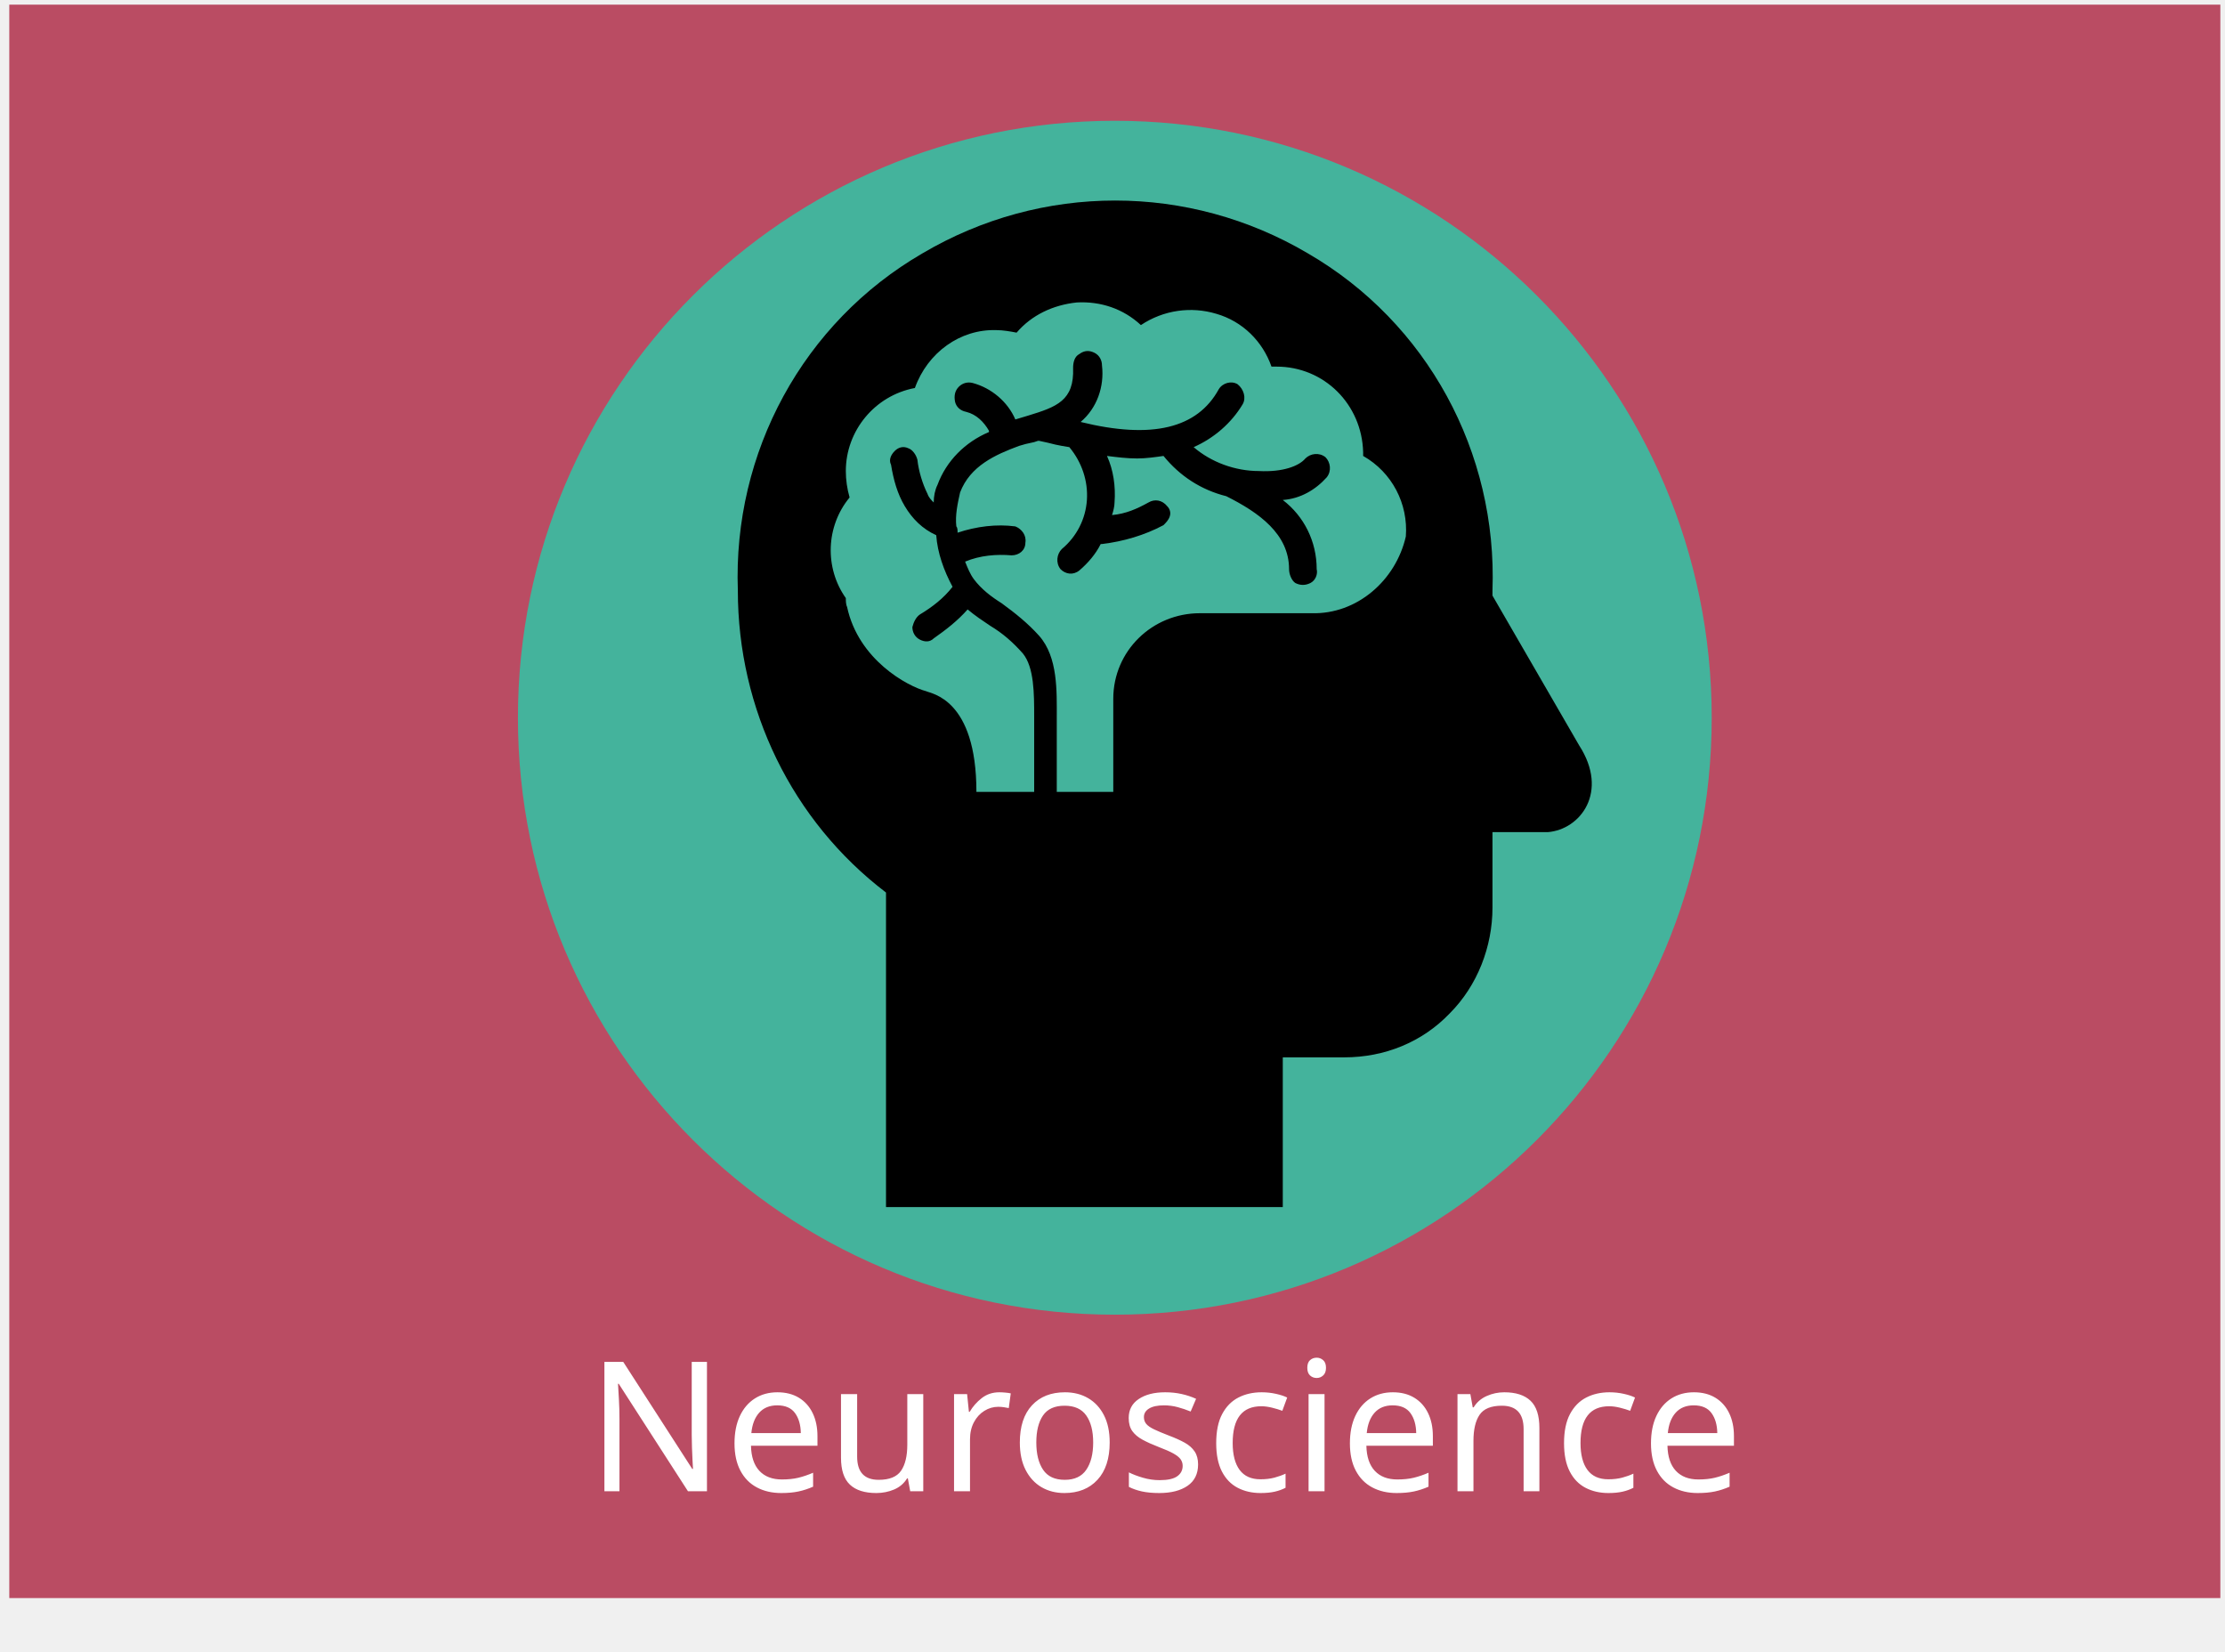
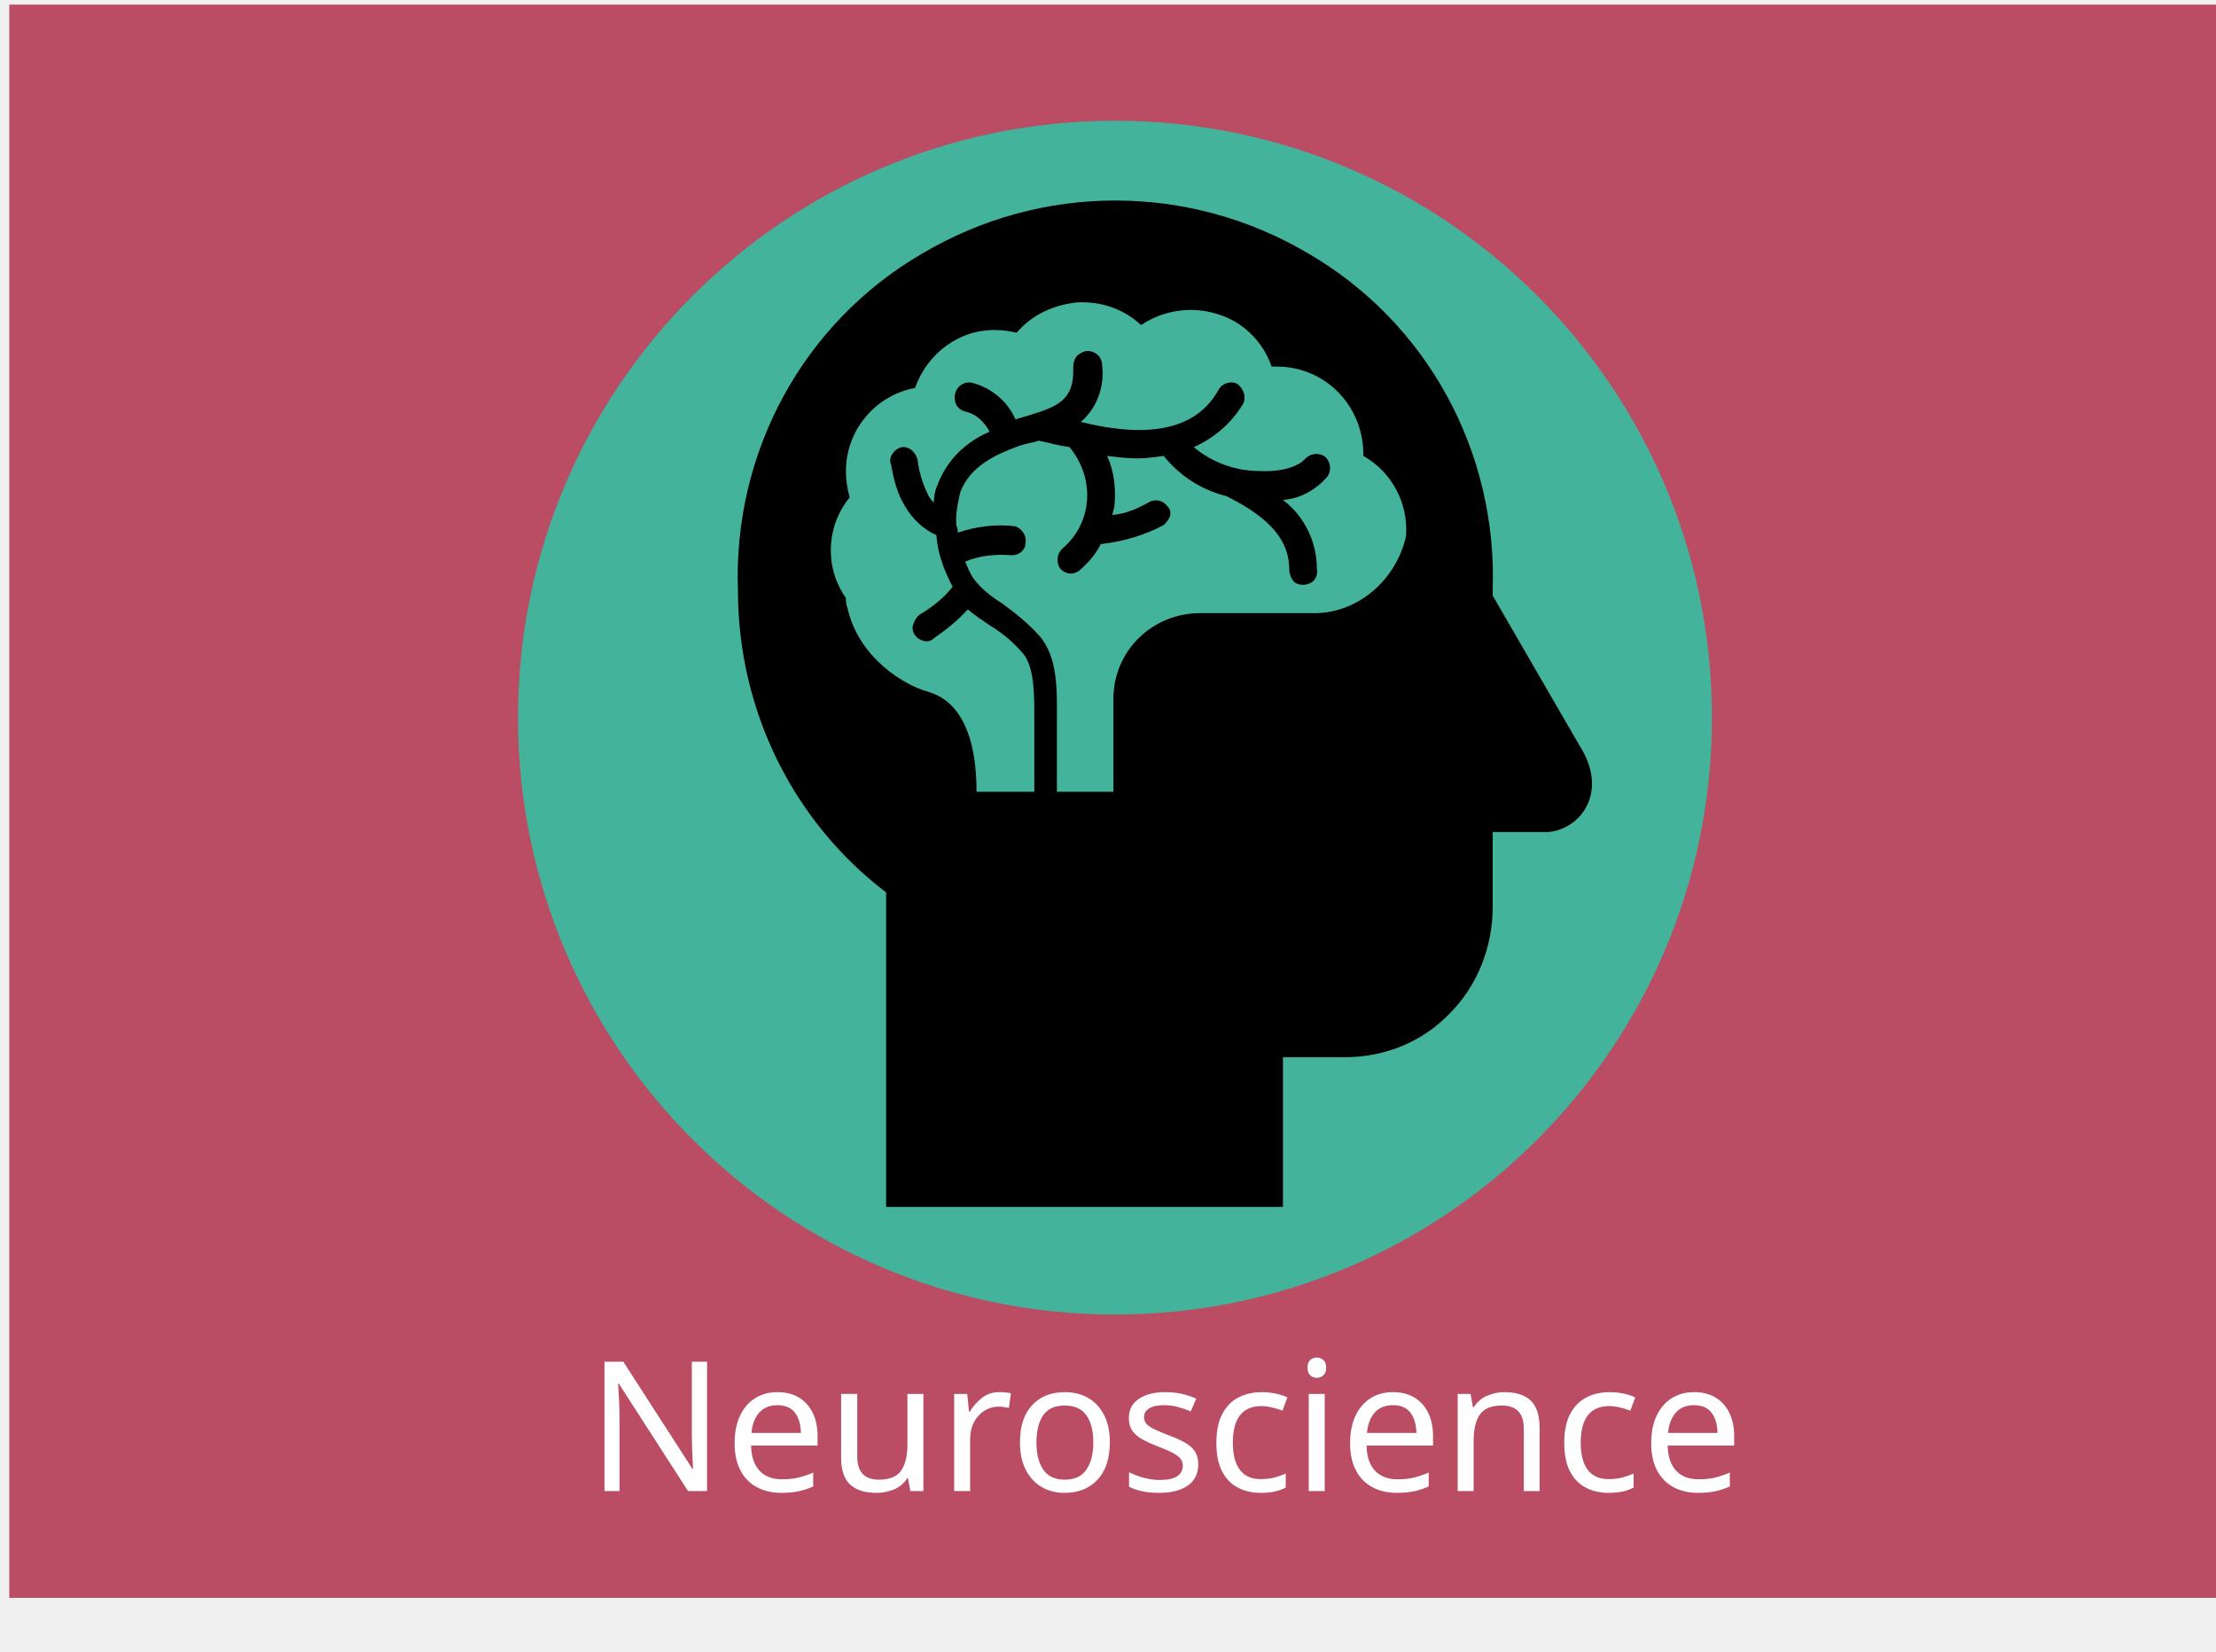
- <svg xmlns="http://www.w3.org/2000/svg" width="958" height="711" xml:space="preserve" overflow="hidden">
+ <svg xmlns="http://www.w3.org/2000/svg" width="954" height="711" xml:space="preserve" overflow="hidden">
  <g transform="translate(-407 -7557)">
    <g>
-       <rect x="411" y="7559" width="952" height="686" fill="#BA4C63" fill-opacity="1" />
+       <rect x="411" y="7559" width="950" height="686" fill="#BA4C63" fill-opacity="1" />
      <text fill="#FFFFFF" fill-opacity="1" font-family="Aptos,Aptos_MSFontService,sans-serif" font-style="normal" font-variant="normal" font-weight="400" font-stretch="normal" font-size="78" text-anchor="start" direction="ltr" writing-mode="lr-tb" unicode-bidi="normal" text-decoration="none" transform="matrix(1 0 0 1 659.672 8199)">Neuroscience</text>
      <path d="M630 7866C630 7724.06 745.063 7609 887 7609 1028.94 7609 1144 7724.06 1144 7866 1144 8007.94 1028.94 8123 887 8123 745.063 8123 630 8007.94 630 7866Z" fill="#44B39C" fill-rule="evenodd" fill-opacity="1" />
      <g>
        <g>
          <g>
            <path d="M322.753 220.575 274.638 220.575C254.094 220.575 237.334 236.794 237.334 257.338L237.334 297.344 213.006 297.344 213.006 265.447C213.006 254.094 213.547 239.497 205.438 230.306 200.572 224.9 195.166 220.575 189.219 216.25 184.894 213.547 180.569 210.303 177.325 205.978 175.703 203.816 174.622 201.113 173.541 198.409 180.028 195.706 187.056 195.166 193.544 195.706 196.788 195.706 199.491 193.544 199.491 190.3 200.031 187.056 197.869 184.353 195.166 183.272 187.056 182.191 178.406 183.272 170.297 185.975 170.297 184.894 170.297 183.813 169.756 183.272 169.216 178.406 170.297 173.541 171.378 168.675 175.703 157.322 186.516 152.456 196.788 148.672 198.409 148.131 200.572 147.591 203.275 147.05L204.897 146.509 205.438 146.509C208.141 147.05 210.303 147.591 212.466 148.131L215.169 148.672 218.413 149.213C223.819 155.7 226.522 163.809 225.981 171.919 225.441 180.028 221.656 187.597 215.169 193.003 213.006 195.166 212.466 198.95 214.628 201.653 216.791 203.816 220.034 204.356 222.738 202.194 226.522 198.95 229.766 195.166 231.928 190.841L232.469 190.841C241.659 189.759 250.85 187.056 258.959 182.731 260.041 181.65 261.122 180.569 261.663 178.947 262.203 177.325 261.663 175.703 260.581 174.622 258.419 171.919 255.175 171.378 252.472 173 247.606 175.703 242.741 177.866 236.794 178.406 237.334 176.784 237.875 174.622 237.875 173 238.416 165.972 237.334 158.944 234.631 152.997 238.956 153.538 243.281 154.078 247.606 154.078 251.391 154.078 255.175 153.538 258.959 152.997 265.988 161.647 275.178 167.594 285.991 170.297 300.047 177.325 313.022 186.516 313.022 201.653 313.022 203.816 314.103 206.519 315.725 207.6 317.888 208.681 320.05 208.681 322.213 207.6 324.375 206.519 325.456 203.816 324.916 201.653 324.916 189.759 319.509 178.947 310.319 171.919 317.888 171.378 324.375 167.594 329.241 162.188 331.403 159.484 330.863 155.7 328.7 153.538 325.997 151.375 322.213 151.916 320.05 154.078 317.347 157.322 310.319 160.025 300.047 159.484 289.775 159.484 279.503 155.7 271.934 149.213 280.584 145.428 288.153 138.941 293.019 130.831 294.641 128.128 293.559 124.344 290.856 122.181 288.153 120.559 284.369 121.641 282.747 124.344 273.556 141.103 254.094 145.969 223.278 138.4 230.306 132.453 233.55 123.263 232.469 114.072 232.469 111.909 231.388 109.747 229.225 108.666 227.063 107.584 224.9 107.584 222.738 109.206 220.575 110.288 220.034 112.991 220.034 115.153 220.575 129.209 213.006 131.913 200.572 135.697 198.95 136.238 196.788 136.778 195.166 137.319 191.922 129.75 184.894 123.803 176.784 121.641 174.622 121.1 172.459 121.641 170.838 123.263 169.216 124.884 168.675 127.047 169.216 129.75 169.756 131.913 171.378 133.534 174.081 134.075 178.406 135.156 181.65 138.4 183.813 142.184L183.813 142.725C173.541 147.05 165.431 155.159 161.647 165.431 160.566 167.594 160.025 170.297 160.025 173 158.944 171.919 157.863 170.838 157.322 169.216 155.159 164.891 153.538 159.484 152.997 154.619 152.456 152.456 150.834 150.294 149.213 149.753 147.05 148.672 144.888 149.213 143.266 150.834 141.644 152.456 140.563 154.619 141.644 156.781 142.725 163.269 144.347 169.216 147.591 174.622 150.834 180.028 155.159 184.353 161.106 187.056 161.647 194.625 164.35 202.194 168.134 209.222 164.35 214.088 159.484 217.872 154.078 221.116 152.456 222.197 151.375 224.359 150.834 226.522 150.834 228.684 151.916 230.847 154.078 231.928 156.241 233.009 158.403 233.009 160.025 231.388 165.431 227.603 170.297 223.819 174.622 218.953 177.866 221.656 181.109 223.819 184.353 225.981 189.759 229.225 194.084 233.009 198.409 237.875 203.275 243.822 203.275 255.175 203.275 264.906L203.275 297.344 178.406 297.344C178.406 257.338 158.944 255.175 156.781 254.094 148.672 251.931 127.588 240.578 122.722 217.872 122.181 216.791 122.181 215.169 122.181 214.088 112.991 201.113 113.531 183.272 123.803 170.838 122.722 167.053 122.181 163.269 122.181 159.484 122.181 142.184 134.616 127.047 151.916 123.803 157.322 108.666 171.378 98.394 187.056 98.934 189.759 98.934 193.003 99.475 195.706 100.016 202.194 92.447 211.384 88.122 221.656 87.041 231.928 86.5 241.659 89.744 249.228 96.772 258.959 90.284 270.853 88.662 281.666 91.906 293.019 95.15 301.669 103.8 305.453 114.613L307.616 114.613C328.159 114.613 344.378 130.831 344.919 151.375L344.919 152.997C357.353 160.025 364.381 173.541 363.3 187.597 358.975 206.519 342.216 221.116 322.753 220.575ZM437.906 277.341 400.603 213.006 400.603 210.844C402.766 151.375 372.491 95.691 321.131 65.956 269.772 35.681 206.519 35.681 155.159 65.956 103.8 95.691 73.525 151.375 75.688 210.844 75.688 261.663 98.934 309.778 139.481 340.594L139.481 475.75 310.319 475.75 310.319 411.416 336.809 411.416C354.109 411.416 370.328 404.928 382.222 392.494 394.116 380.6 400.603 363.841 400.603 347.081L400.603 314.644 424.391 314.644C438.447 313.563 450.881 297.344 437.906 277.341Z" fill="#000000" fill-rule="nonzero" fill-opacity="1" transform="matrix(1 0 0 1.00193 649 7600)" />
          </g>
        </g>
      </g>
    </g>
  </g>
</svg>
